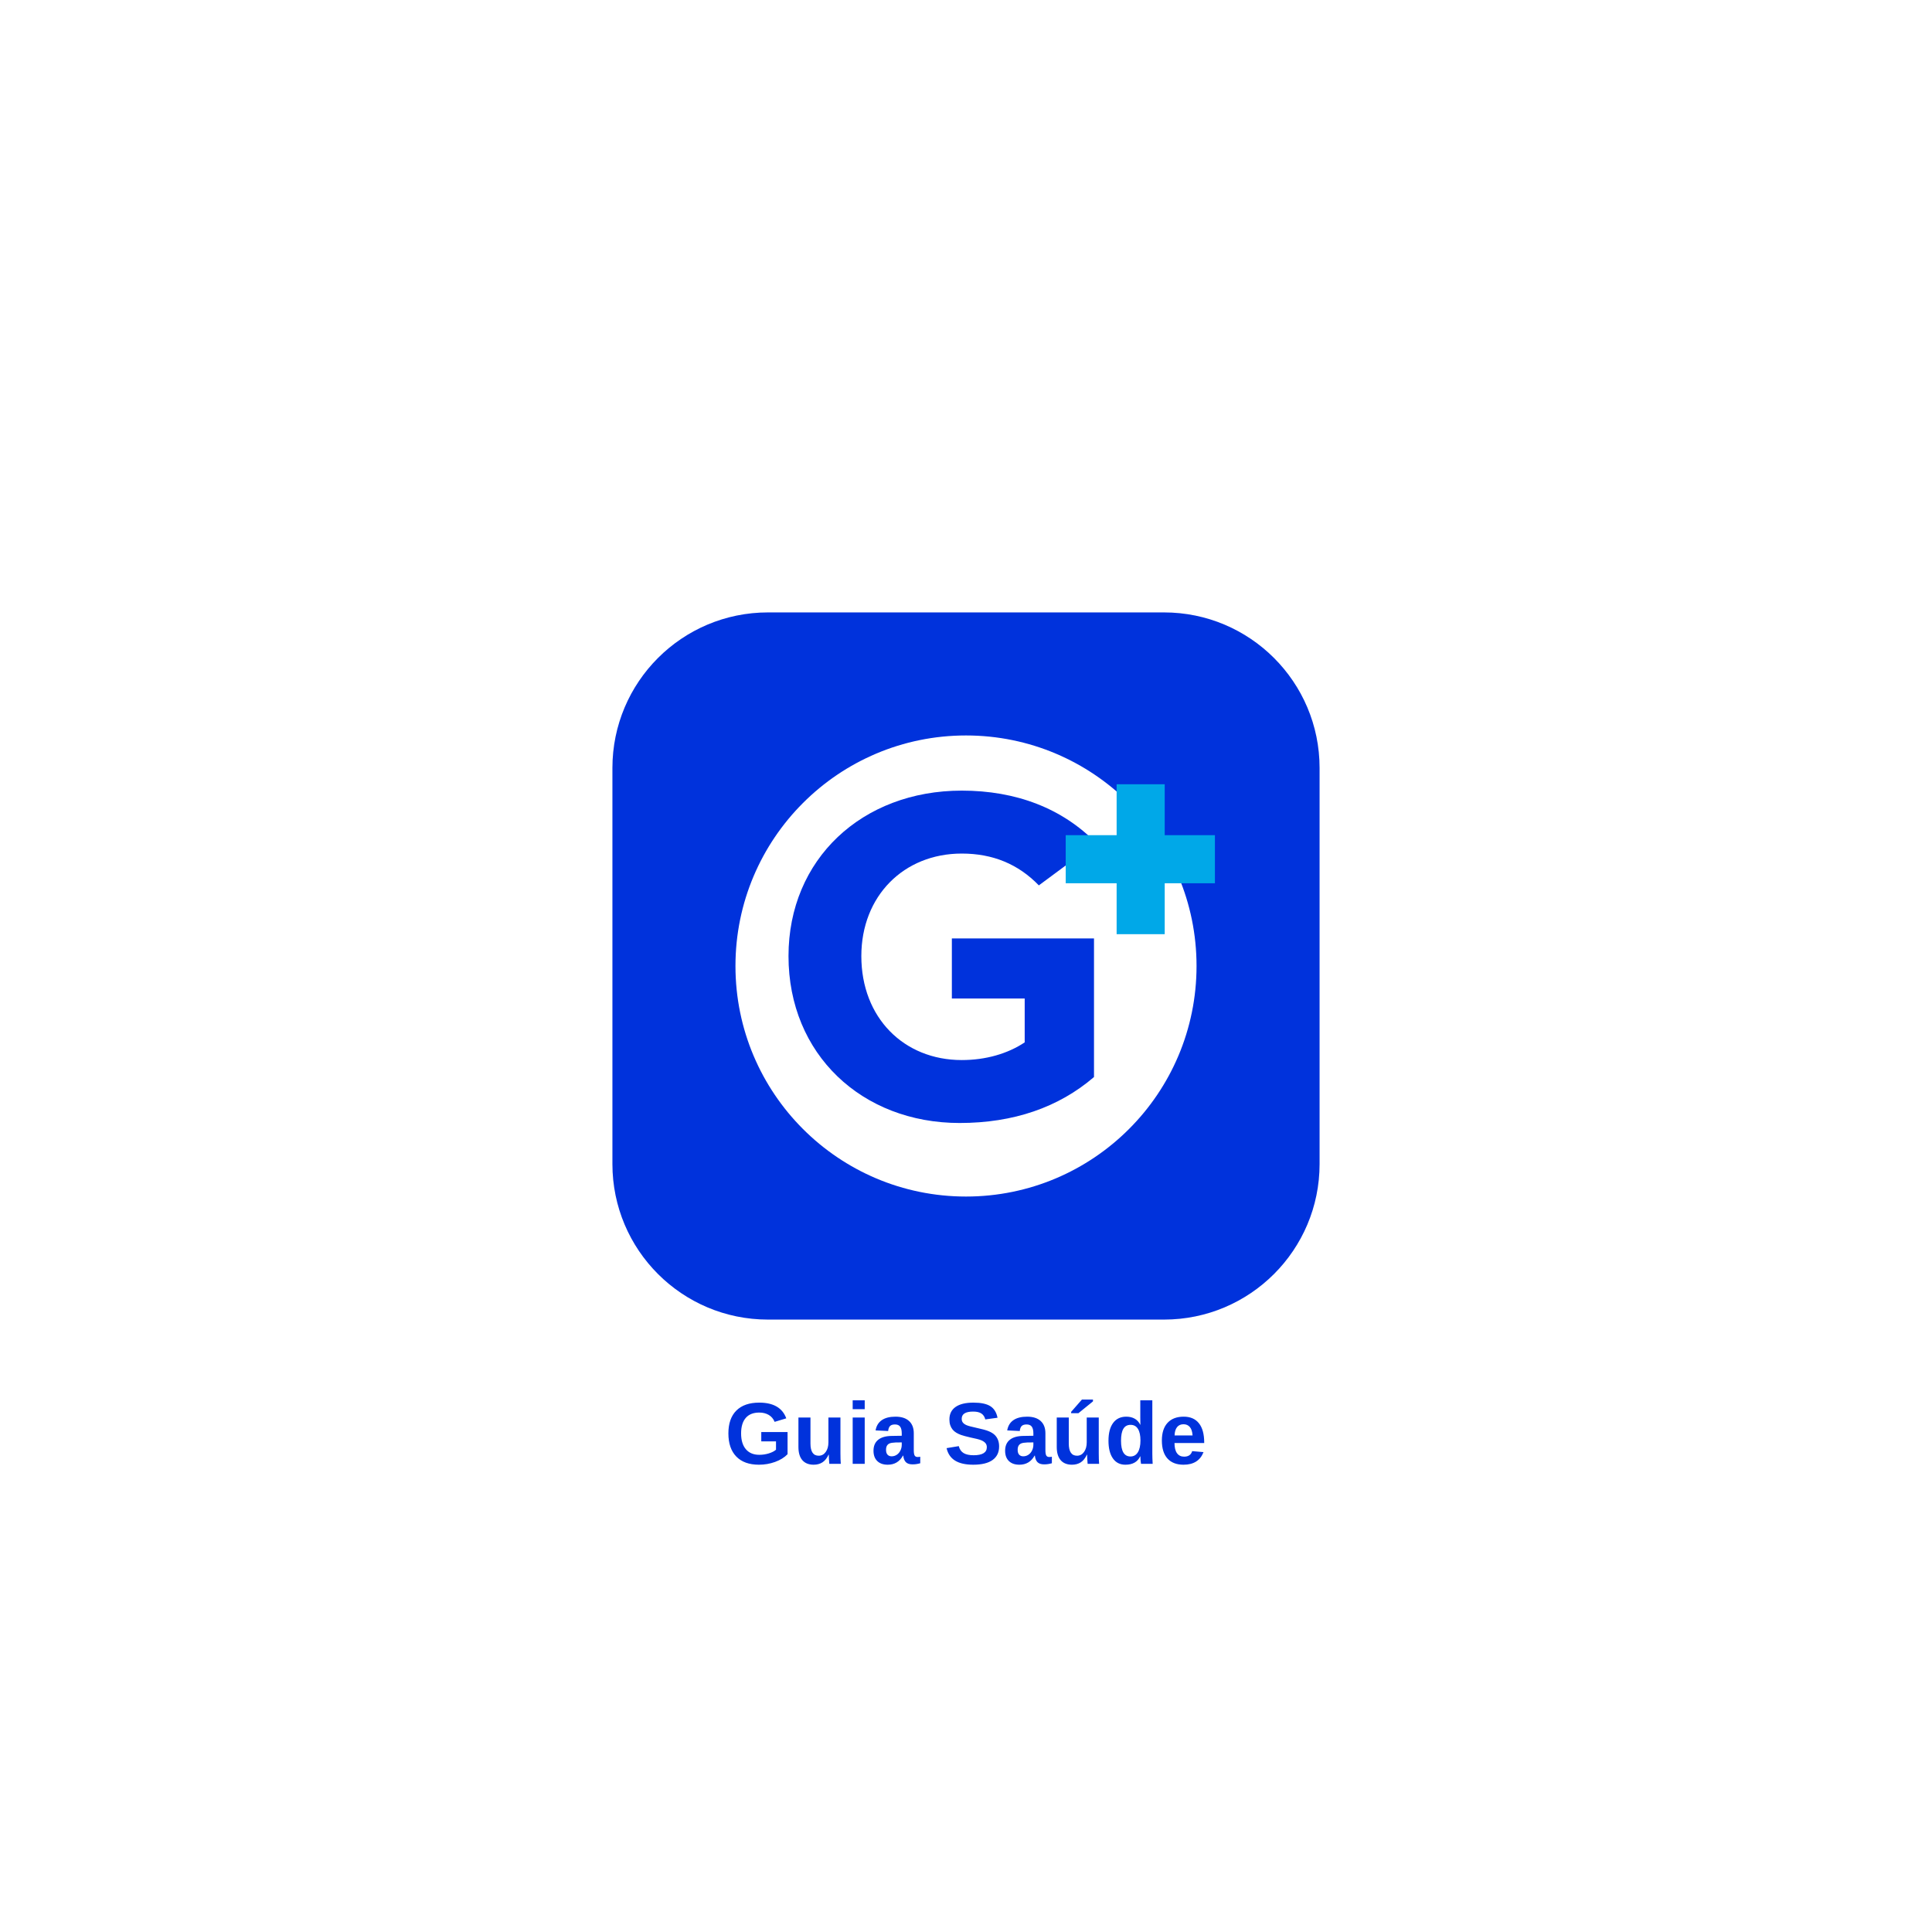
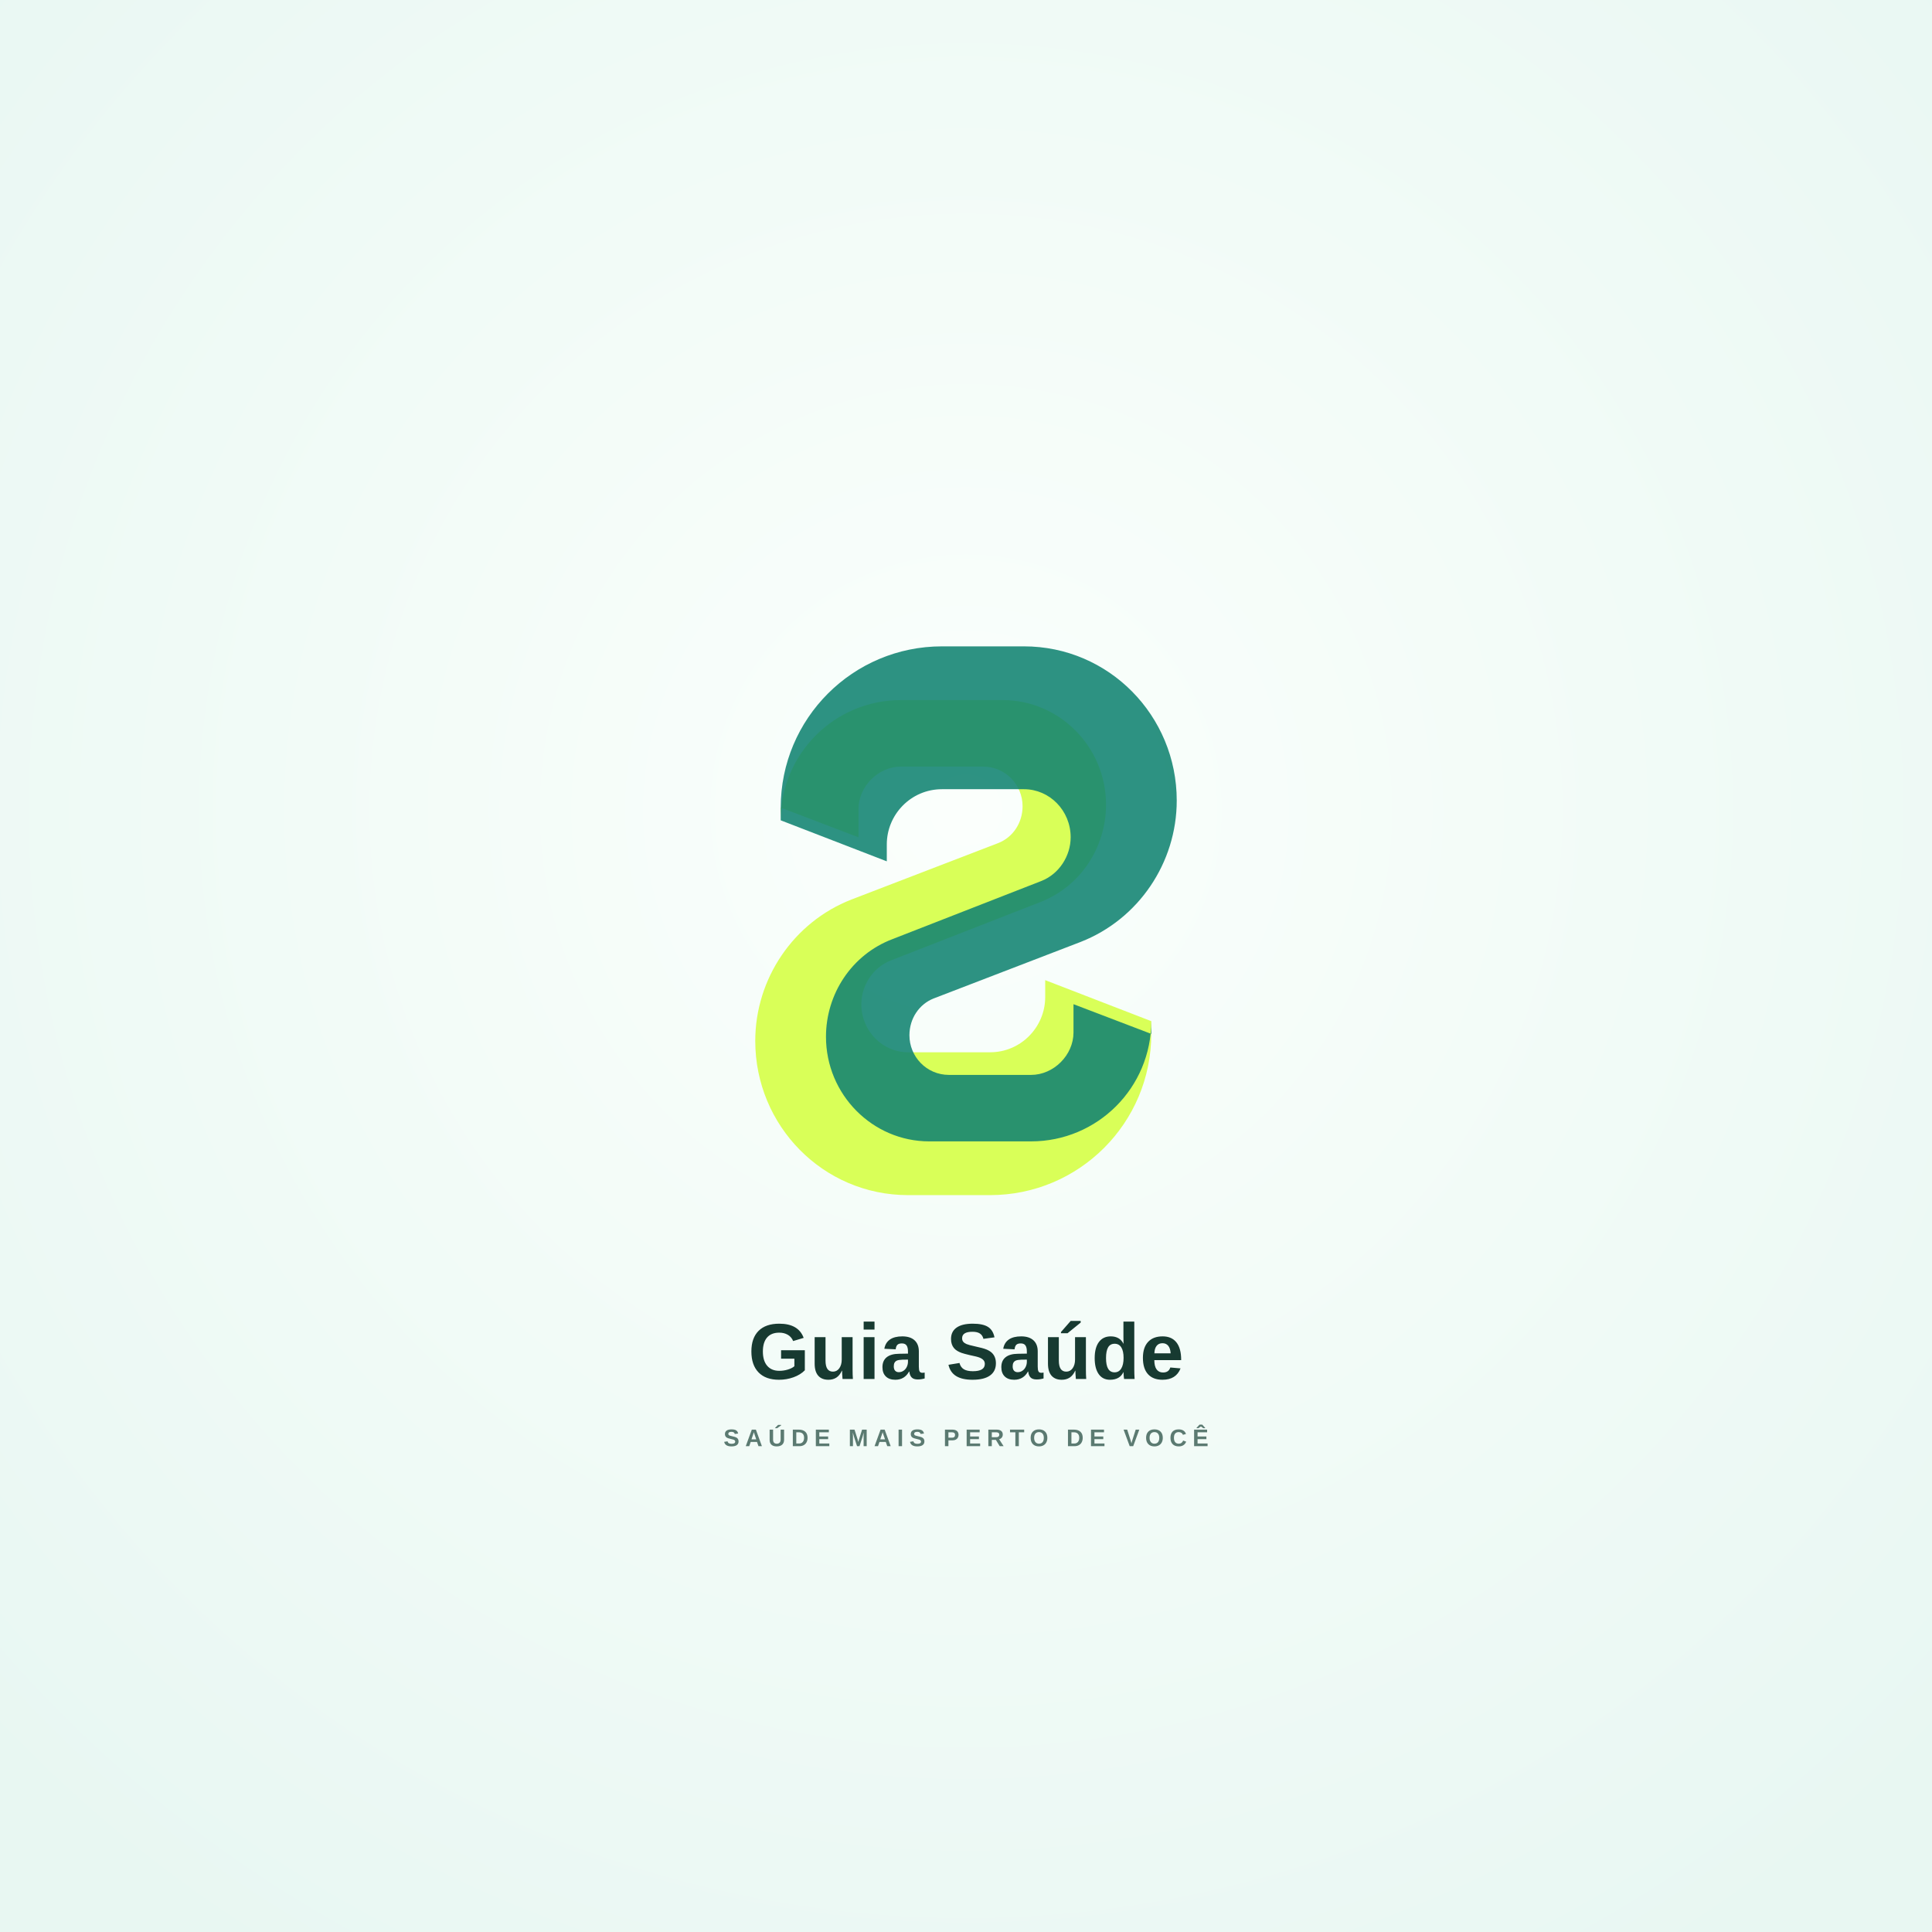
<svg xmlns="http://www.w3.org/2000/svg" viewBox="0 0 2732 2732">
-   <rect width="2732" height="2732" fill="#ffffff" />
-   <rect x="866" y="866" width="1000" height="1000" rx="220" fill="#0032dc" />
-   <circle cx="1366" cy="1366" r="326" fill="#ffffff" />
-   <path fill="#0032dc" d="M1469 1252c-29-30-65-45-109-45-82 0-142 60-142 145 0 87 60 147 142 147 34 0 65-9 89-25v-62h-103v-85h201v196c-50 43-114 65-190 65-138 0-242-97-242-236 0-137 104-234 245-234 77 0 142 25 190 74l-81 60Z" />
-   <path fill="#00a8e8" d="M1579 1109h68v72h71v68h-71v72h-68v-72h-72v-68h72z" />
-   <text x="1366" y="2070" text-anchor="middle" font-family="Arial, sans-serif" font-size="124" font-weight="700" fill="#0032dc">Guia Saúde</text>
+   <defs>
+     <radialGradient id="bg" cx="50%" cy="42%" r="70%">
+       <stop stop-color="#FBFFFC" />
+       <stop offset="1" stop-color="#E8F7F2" />
+     </radialGradient>
+     <linearGradient id="a" x1="1020" y1="900" x2="1670" y2="1810">
+       <stop stop-color="#D9FF58" />
+       <stop offset=".5" stop-color="#65DFAE" />
+       <stop offset="1" stop-color="#12A98A" />
+     </linearGradient>
+     <linearGradient id="b" x1="1750" y1="920" x2="1080" y2="1840">
+       <stop stop-color="#0F6F61" />
+       <stop offset=".55" stop-color="#149B82" />
+       <stop offset="1" stop-color="#55D6B1" />
+     </linearGradient>
+   </defs>
+   <rect width="2732" height="2732" fill="url(#bg)" />
+   <g transform="translate(854 790) scale(2)">
+     <path d="M125 185c0-47 38-85 85-85h72c40 0 73 33 73 74 0 30-18 58-47 69l-105 41c-13 5-21 18-21 31 0 19 15 34 33 34h58c22 0 39-18 39-39v-12l75 29v9c0 63-51 114-114 114h-58c-60 0-108-49-108-109 0-44 27-84 68-100l104-40c10-4 17-14 17-26 0-15-12-28-28-28h-58c-16 0-30 14-30 30v20l-55-21z" fill="url(#a)" />
+     <path d="M387 327c0 47-38 85-85 85h-72c-40 0-73-33-73-74 0-30 18-58 47-69l105-41c13-5 21-18 21-31 0-19-15-34-33-34h-58c-22 0-39 18-39 39v12l-75-29v-9c0-63 51-114 114-114h58c60 0 108 49 108 109 0 44-27 84-68 100l-104 40c-10 4-17 14-17 26 0 15 12 28 28 28h58c16 0 30-14 30-30v-20l55 21z" fill="url(#b)" fill-opacity=".88" />
+   </g>
+   <text x="1366" y="1950" text-anchor="middle" font-family="-apple-system,BlinkMacSystemFont,Arial,sans-serif" font-size="112" font-weight="650" fill="#173A31">Guia Saúde</text>
+   <text x="1366" y="2045" text-anchor="middle" font-family="-apple-system,BlinkMacSystemFont,Arial,sans-serif" font-size="34" font-weight="600" letter-spacing="8" fill="#5B7A71">SAÚDE MAIS PERTO DE VOCÊ</text>
</svg>
